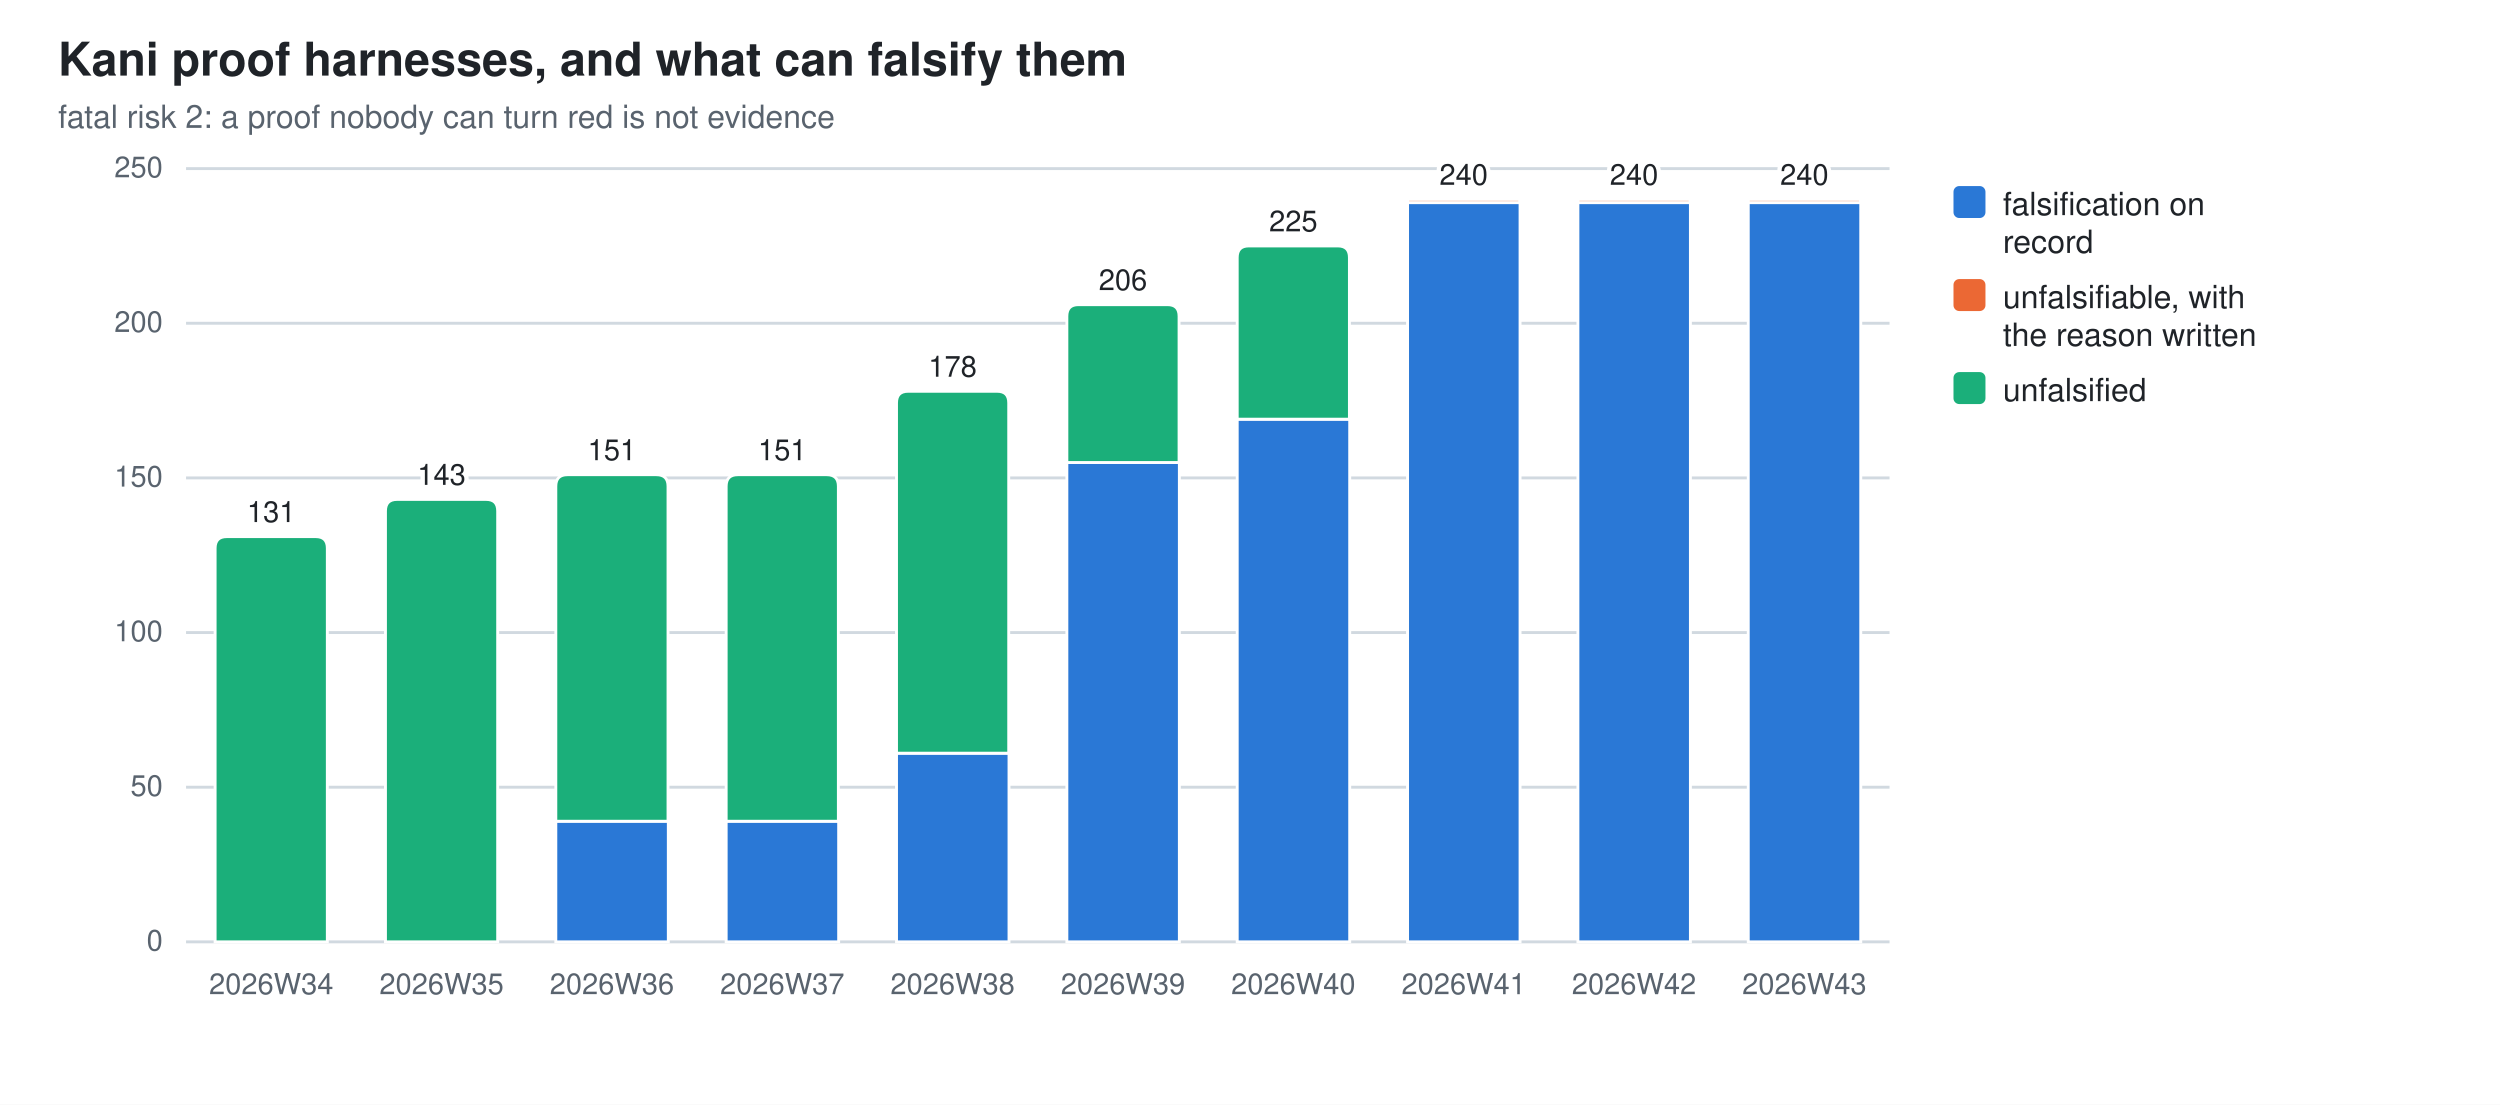
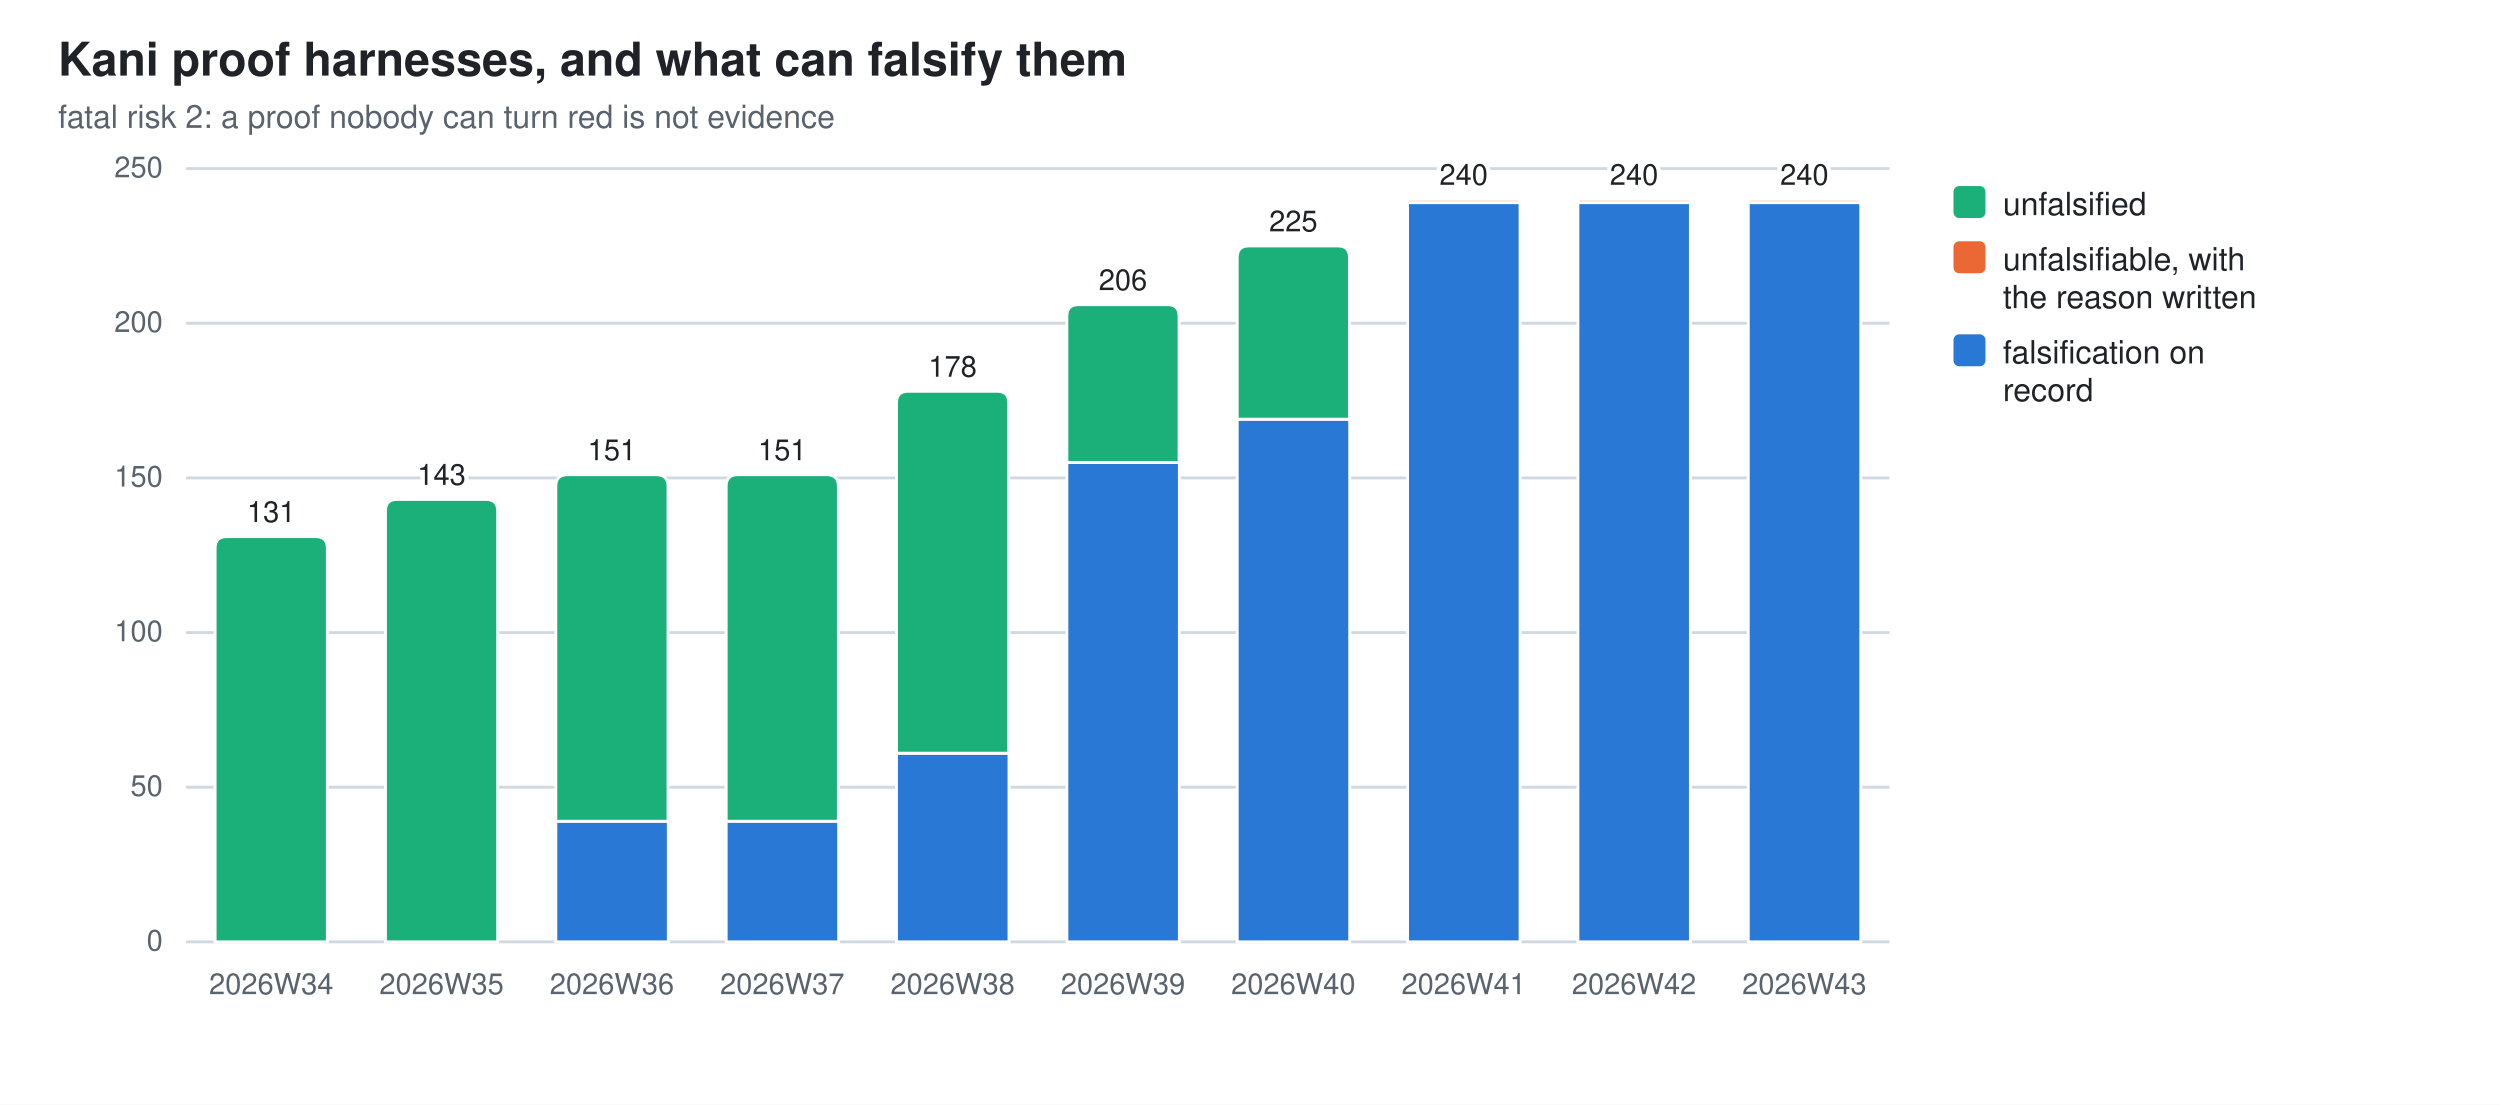
<svg xmlns="http://www.w3.org/2000/svg" width="860" height="380" viewBox="0 0 860 380" role="img" aria-label="Kani proof harnesses, and what can falsify them">
  <style>
  .bg{fill:#ffffff} .fg{fill:#1f2328} .mut{fill:#59636e} .grid{stroke:#d1d9e0}
  .seg{stroke:#ffffff;stroke-width:1}
  .val{paint-order:stroke;stroke:#ffffff;stroke-width:3px;stroke-linejoin:round}
  .s0{fill:#2a78d6}  .s1{fill:#eb6834}  .s2{fill:#1baf7a}
  @media (prefers-color-scheme: dark){
    .bg{fill:#0d1117} .fg{fill:#e6edf3} .mut{fill:#9198a1} .grid{stroke:#30363d}
    .seg{stroke:#0d1117} .val{stroke:#0d1117} .s0{fill:#3987e5} .s1{fill:#d95926} .s2{fill:#199e70}}
  text{font-family:-apple-system,BlinkMacSystemFont,"Segoe UI",Helvetica,Arial,sans-serif}
</style>
  <rect class="bg" width="860" height="380" />
  <text class="fg" x="20" y="26" font-size="16" font-weight="600">Kani proof harnesses, and what can falsify them</text>
  <text class="mut" x="20" y="44" font-size="11">fatal risk 2: a proof nobody can turn red is not evidence</text>
  <line class="grid" x1="64" y1="324.0" x2="650.0" y2="324.0" stroke-width="1" />
  <text class="mut" x="56" y="327.0" font-size="10" text-anchor="end">0</text>
  <line class="grid" x1="64" y1="270.8" x2="650.0" y2="270.8" stroke-width="1" />
  <text class="mut" x="56" y="273.8" font-size="10" text-anchor="end">50</text>
  <line class="grid" x1="64" y1="217.6" x2="650.0" y2="217.6" stroke-width="1" />
  <text class="mut" x="56" y="220.6" font-size="10" text-anchor="end">100</text>
  <line class="grid" x1="64" y1="164.4" x2="650.0" y2="164.4" stroke-width="1" />
  <text class="mut" x="56" y="167.4" font-size="10" text-anchor="end">150</text>
  <line class="grid" x1="64" y1="111.2" x2="650.0" y2="111.2" stroke-width="1" />
  <text class="mut" x="56" y="114.2" font-size="10" text-anchor="end">200</text>
  <line class="grid" x1="64" y1="58.0" x2="650.0" y2="58.0" stroke-width="1" />
  <text class="mut" x="56" y="61.0" font-size="10" text-anchor="end">250</text>
  <path class="seg s2" d="M74.0,324.0 V188.6 Q74.0,184.6 78.0,184.6 H108.6 Q112.6,184.6 112.6,188.6 V324.0 Z" />
  <text class="mut" x="93.3" y="342" font-size="10" text-anchor="middle">2026W34</text>
  <text class="fg val" x="93.3" y="179.6" font-size="10" text-anchor="middle">131</text>
  <path class="seg s2" d="M132.6,324.0 V175.8 Q132.6,171.8 136.6,171.8 H167.2 Q171.2,171.8 171.2,175.8 V324.0 Z" />
  <text class="mut" x="151.9" y="342" font-size="10" text-anchor="middle">2026W35</text>
  <text class="fg val" x="151.9" y="166.8" font-size="10" text-anchor="middle">143</text>
  <rect class="seg s0" x="191.2" y="282.5" width="38.7" height="41.5" />
  <path class="seg s2" d="M191.2,282.5 V167.3 Q191.2,163.3 195.2,163.3 H225.8 Q229.8,163.3 229.8,167.3 V282.5 Z" />
  <text class="mut" x="210.5" y="342" font-size="10" text-anchor="middle">2026W36</text>
  <text class="fg val" x="210.5" y="158.3" font-size="10" text-anchor="middle">151</text>
  <rect class="seg s0" x="249.8" y="282.5" width="38.7" height="41.5" />
  <path class="seg s2" d="M249.8,282.5 V167.3 Q249.8,163.3 253.8,163.3 H284.4 Q288.4,163.3 288.4,167.3 V282.5 Z" />
  <text class="mut" x="269.1" y="342" font-size="10" text-anchor="middle">2026W37</text>
  <text class="fg val" x="269.1" y="158.3" font-size="10" text-anchor="middle">151</text>
  <rect class="seg s0" x="308.4" y="259.1" width="38.7" height="64.9" />
  <path class="seg s2" d="M308.4,259.1 V138.6 Q308.4,134.6 312.4,134.6 H343.0 Q347.0,134.6 347.0,138.6 V259.1 Z" />
  <text class="mut" x="327.7" y="342" font-size="10" text-anchor="middle">2026W38</text>
  <text class="fg val" x="327.7" y="129.6" font-size="10" text-anchor="middle">178</text>
  <rect class="seg s0" x="367.0" y="159.1" width="38.7" height="164.9" />
  <path class="seg s2" d="M367.0,159.1 V108.8 Q367.0,104.8 371.0,104.8 H401.6 Q405.6,104.8 405.6,108.8 V159.1 Z" />
  <text class="mut" x="386.3" y="342" font-size="10" text-anchor="middle">2026W39</text>
  <text class="fg val" x="386.3" y="99.8" font-size="10" text-anchor="middle">206</text>
  <rect class="seg s0" x="425.6" y="144.2" width="38.7" height="179.8" />
  <path class="seg s2" d="M425.6,144.2 V88.6 Q425.6,84.6 429.6,84.6 H460.2 Q464.2,84.6 464.2,88.6 V144.2 Z" />
  <text class="mut" x="444.9" y="342" font-size="10" text-anchor="middle">2026W40</text>
  <text class="fg val" x="444.9" y="79.6" font-size="10" text-anchor="middle">225</text>
  <rect class="seg s0" x="484.2" y="69.7" width="38.7" height="254.3" />
  <path class="seg s1" d="M484.2,69.7 V69.2 Q484.2,68.6 484.7,68.6 H522.3 Q522.8,68.6 522.8,69.2 V69.7 Z" />
  <text class="mut" x="503.5" y="342" font-size="10" text-anchor="middle">2026W41</text>
  <text class="fg val" x="503.5" y="63.6" font-size="10" text-anchor="middle">240</text>
  <rect class="seg s0" x="542.8" y="69.7" width="38.7" height="254.3" />
  <path class="seg s1" d="M542.8,69.7 V69.2 Q542.8,68.6 543.3,68.6 H580.9 Q581.4,68.6 581.4,69.2 V69.7 Z" />
  <text class="mut" x="562.1" y="342" font-size="10" text-anchor="middle">2026W42</text>
  <text class="fg val" x="562.1" y="63.6" font-size="10" text-anchor="middle">240</text>
  <rect class="seg s0" x="601.4" y="69.7" width="38.7" height="254.3" />
  <path class="seg s1" d="M601.4,69.7 V69.2 Q601.4,68.6 601.9,68.6 H639.5 Q640.0,68.6 640.0,69.2 V69.7 Z" />
  <text class="mut" x="620.7" y="342" font-size="10" text-anchor="middle">2026W43</text>
  <text class="fg val" x="620.7" y="63.6" font-size="10" text-anchor="middle">240</text>
-   <rect class="s0" x="672" y="64" width="11" height="11" rx="2" />
+   <rect class="s2" x="672" y="64" width="11" height="11" rx="2" />
  <text class="fg" y="74" font-size="11">
+     <tspan x="689" dy="0">unfalsified</tspan>
+   </text>
+   <rect class="s1" x="672" y="83" width="11" height="11" rx="2" />
+   <text class="fg" y="93" font-size="11">
+     <tspan x="689" dy="0">unfalsifiable, with</tspan>
+     <tspan x="689" dy="13">the reason written</tspan>
+   </text>
+   <rect class="s0" x="672" y="115" width="11" height="11" rx="2" />
+   <text class="fg" y="125" font-size="11">
    <tspan x="689" dy="0">falsification on</tspan>
    <tspan x="689" dy="13">record</tspan>
  </text>
-   <rect class="s1" x="672" y="96" width="11" height="11" rx="2" />
-   <text class="fg" y="106" font-size="11">
-     <tspan x="689" dy="0">unfalsifiable, with</tspan>
-     <tspan x="689" dy="13">the reason written</tspan>
-   </text>
-   <rect class="s2" x="672" y="128" width="11" height="11" rx="2" />
-   <text class="fg" y="138" font-size="11">
-     <tspan x="689" dy="0">unfalsified</tspan>
-   </text>
</svg>
